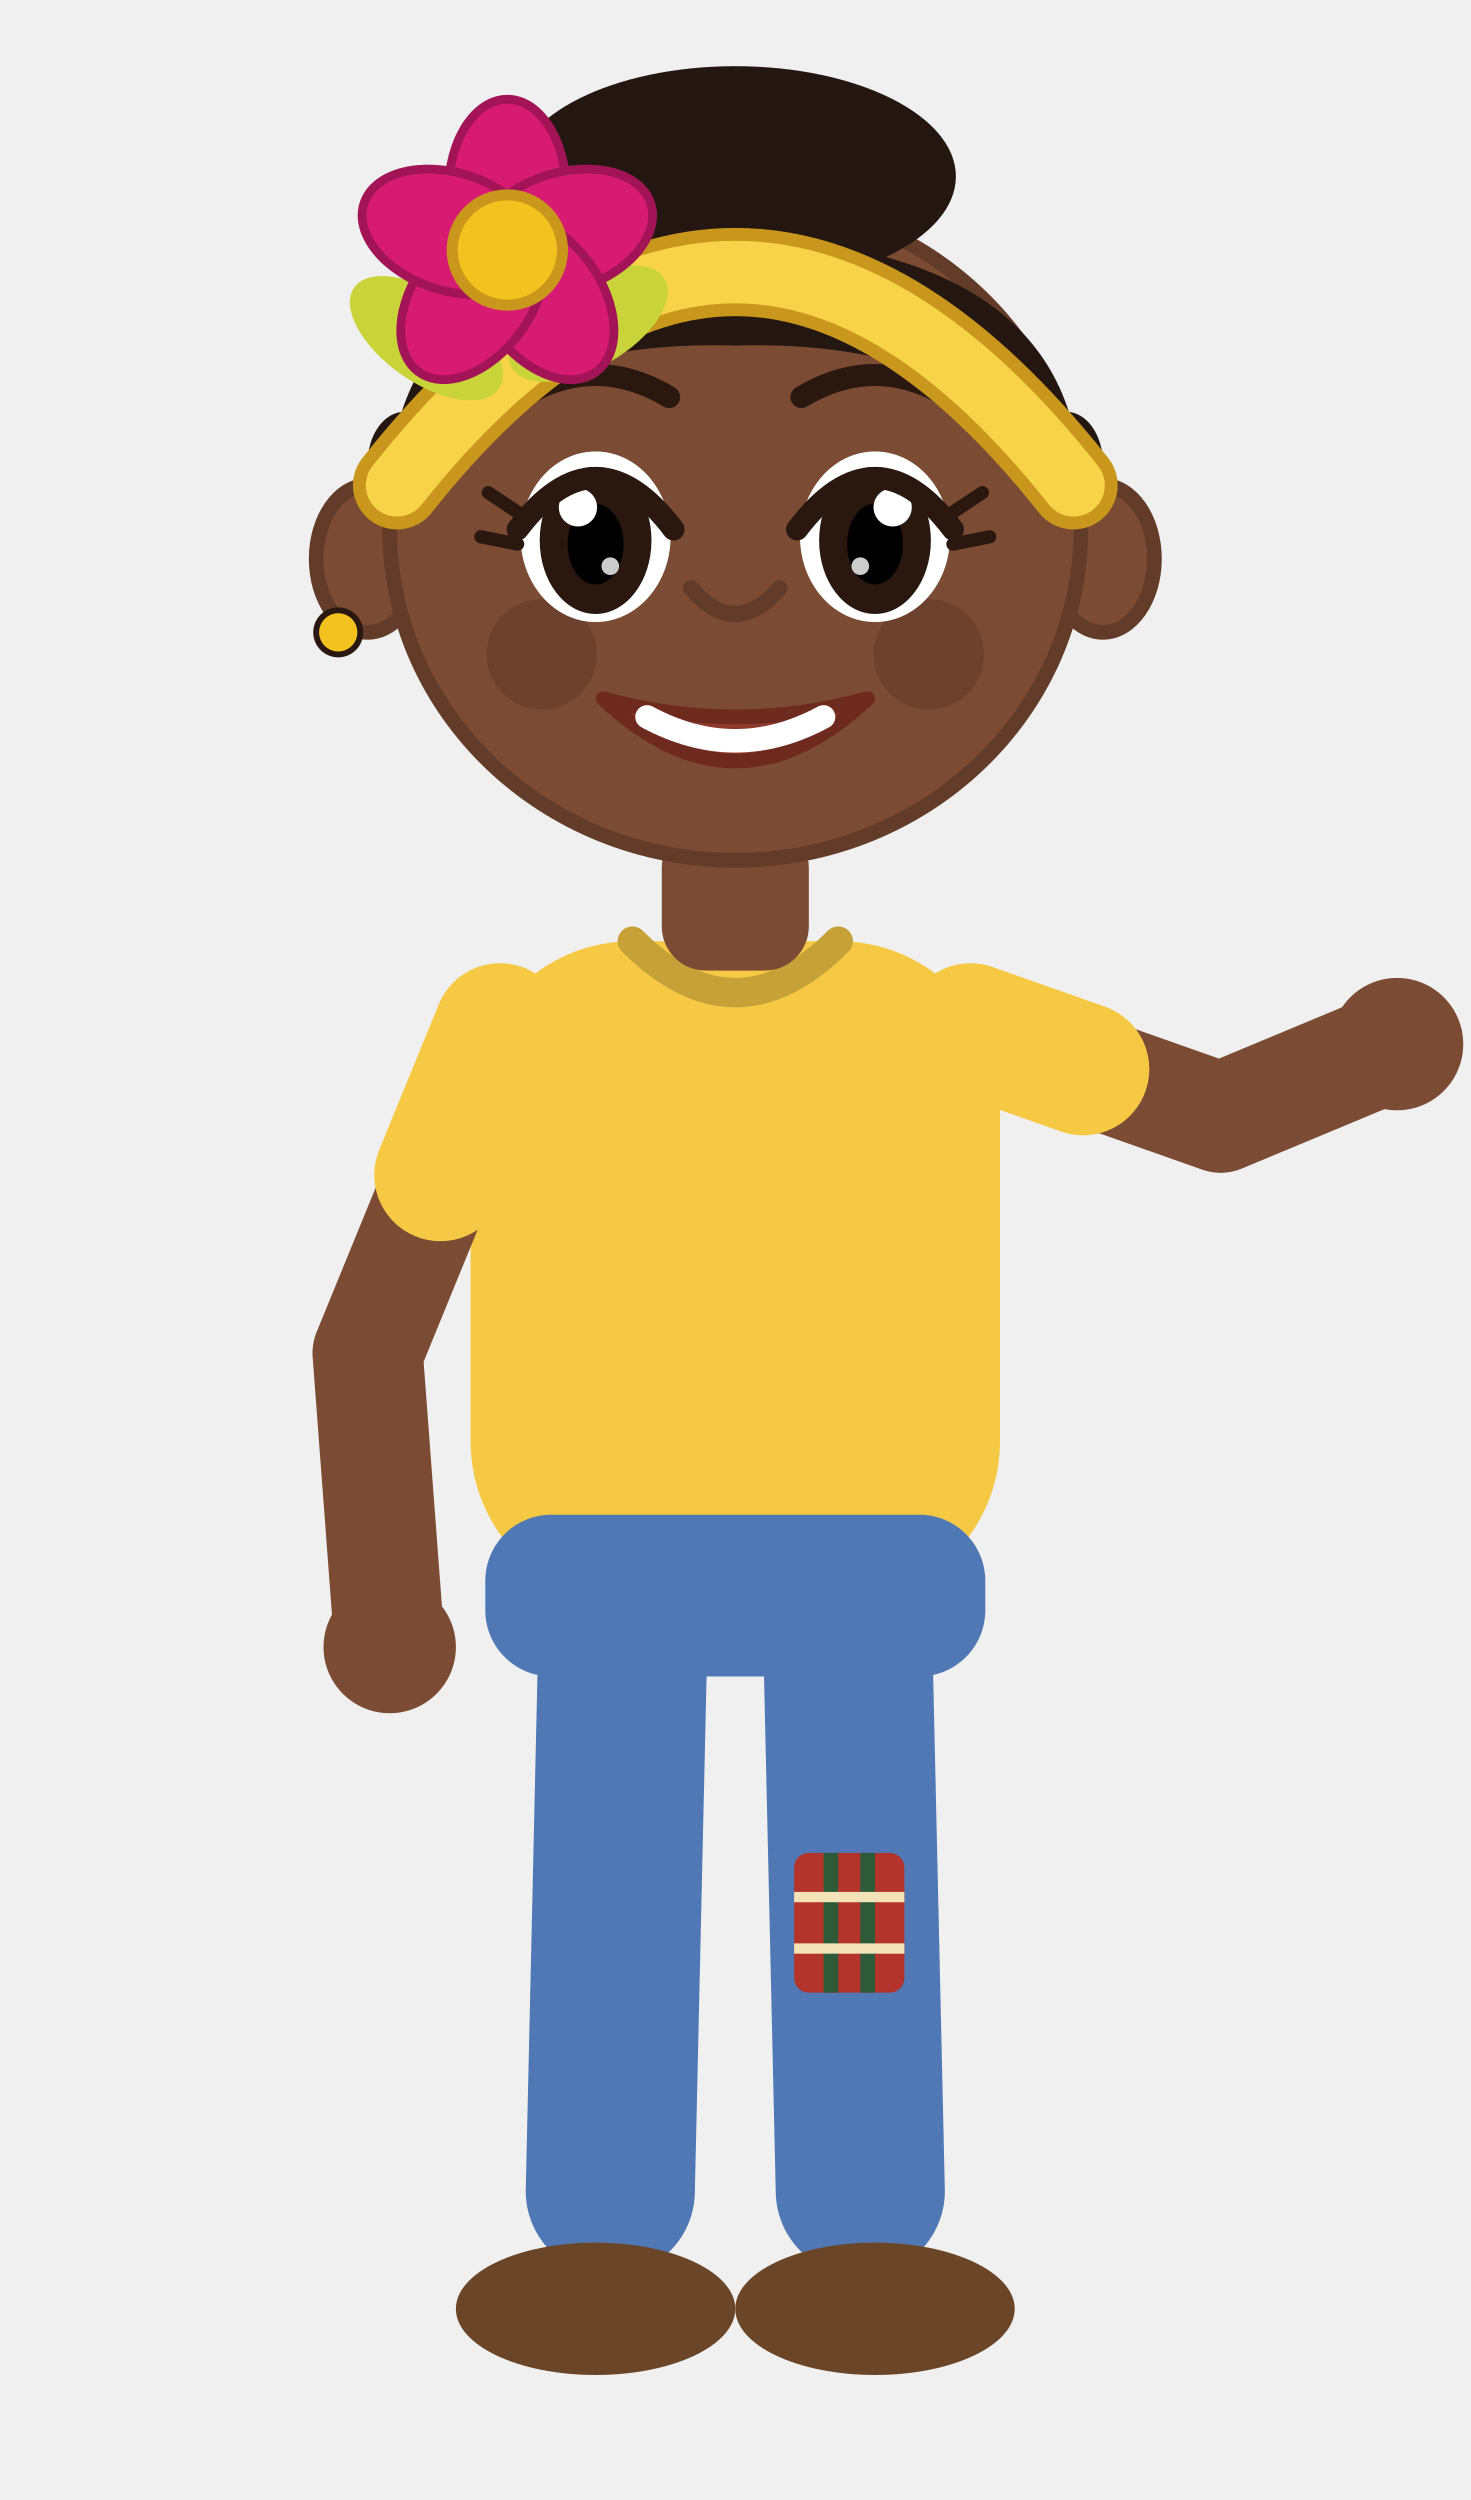
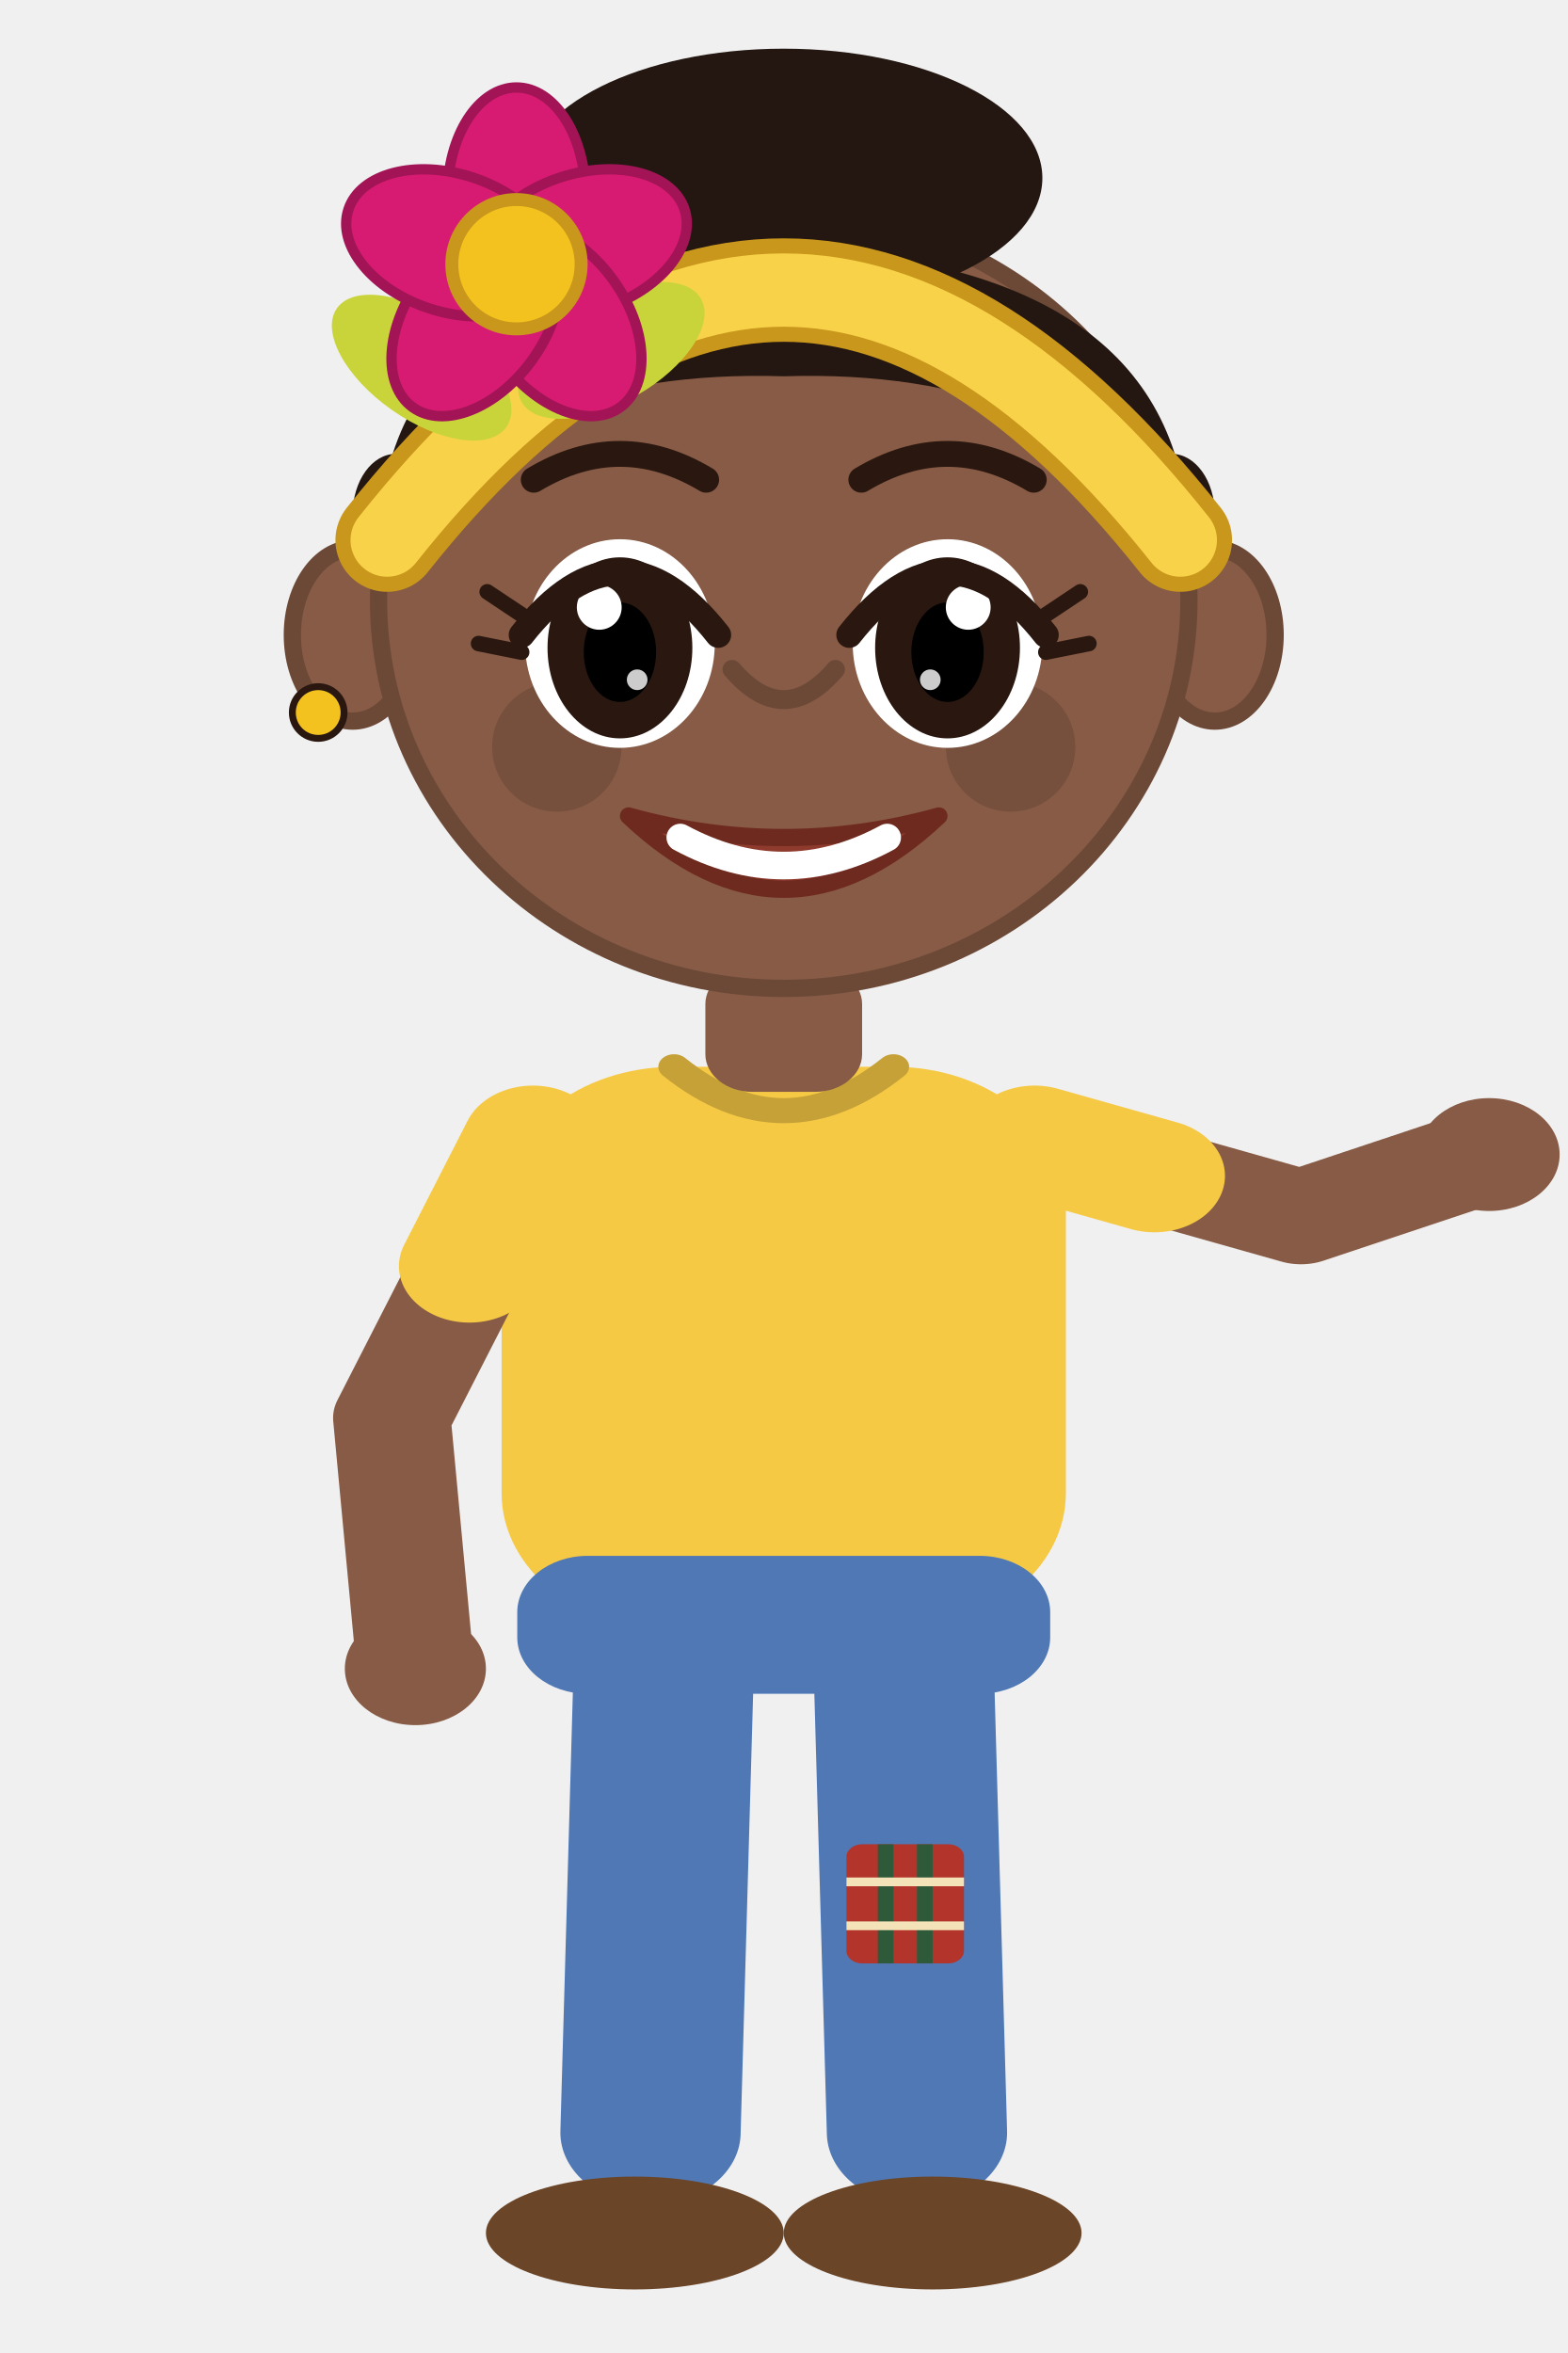
- <svg xmlns="http://www.w3.org/2000/svg" viewBox="0 0 200 340" width="400" height="680" role="img" aria-label="Niña de CIMIENTO">
-   <g stroke="#4F78B5" stroke-width="23" stroke-linecap="round">
-     <line x1="85" y1="210" x2="83" y2="298" />
-     <line x1="115" y1="210" x2="117" y2="298" />
-   </g>
-   <g>
-     <rect x="108" y="252" width="15" height="19" rx="2" fill="#B3342B" />
-     <g stroke="#2F5A3A" stroke-width="2">
-       <line x1="113" y1="252" x2="113" y2="271" />
-       <line x1="118" y1="252" x2="118" y2="271" />
+ <svg xmlns="http://www.w3.org/2000/svg" viewBox="0 -8 200 300" width="453" height="680" role="img" aria-label="Niña de CIMIENTO">
+   <g transform="translate(0 128) scale(1 0.8) translate(0 -128)">
+     <g stroke="#4F78B5" stroke-width="23" stroke-linecap="round">
+       <line x1="85" y1="210" x2="83" y2="298" />
+       <line x1="115" y1="210" x2="117" y2="298" />
    </g>
-     <g stroke="#F4E3B8" stroke-width="1.4">
-       <line x1="108" y1="258" x2="123" y2="258" />
-       <line x1="108" y1="265" x2="123" y2="265" />
+     <g>
+       <rect x="108" y="252" width="15" height="19" rx="2" fill="#B3342B" />
+       <g stroke="#2F5A3A" stroke-width="2">
+         <line x1="113" y1="252" x2="113" y2="271" />
+         <line x1="118" y1="252" x2="118" y2="271" />
+       </g>
+       <g stroke="#F4E3B8" stroke-width="1.4">
+         <line x1="108" y1="258" x2="123" y2="258" />
+         <line x1="108" y1="265" x2="123" y2="265" />
+       </g>
+     </g>
+     <g fill="#6B4528">
+       <ellipse cx="81" cy="314" rx="19" ry="9" />
+       <ellipse cx="119" cy="314" rx="19" ry="9" />
+     </g>
+     <rect x="64" y="128" width="72" height="90" rx="22" fill="#F6C945" />
+     <rect x="66" y="206" width="68" height="22" rx="9" fill="#4F78B5" />
+     <path d="M 86 128 Q 100 142 114 128" stroke="#c5a137" stroke-width="4" fill="none" stroke-linecap="round" />
+     <rect x="90" y="112" width="20" height="20" rx="6" fill="#875B45" />
+     <g stroke-linecap="round" stroke-linejoin="round" fill="none">
+       <g>
+         <polyline points="68,140 50,184 53,224" stroke="#875B45" stroke-width="15" />
+         <line x1="68" y1="140" x2="59.9" y2="159.8" stroke="#F6C945" stroke-width="18" />
+         <circle cx="53" cy="224" r="9" fill="#875B45" stroke="none" />
+       </g>
+       <g>
+         <polyline points="132,140 166,152 190,142" stroke="#875B45" stroke-width="15" />
+         <line x1="132" y1="140" x2="147.3" y2="145.4" stroke="#F6C945" stroke-width="18" />
+         <circle cx="190" cy="142" r="9" fill="#875B45" stroke="none" />
+       </g>
    </g>
  </g>
-   <g fill="#6B4528">
-     <ellipse cx="81" cy="314" rx="19" ry="9" />
-     <ellipse cx="119" cy="314" rx="19" ry="9" />
-   </g>
-   <rect x="64" y="128" width="72" height="90" rx="22" fill="#F6C945" />
-   <rect x="66" y="206" width="68" height="22" rx="9" fill="#4F78B5" />
-   <path d="M 86 128 Q 100 142 114 128" stroke="#c5a137" stroke-width="4" fill="none" stroke-linecap="round" />
-   <rect x="90" y="112" width="20" height="20" rx="6" fill="#7B4B33" />
-   <g stroke-linecap="round" stroke-linejoin="round" fill="none">
+   <g transform="translate(100 118) scale(1.1) translate(-100 -118)">
    <g>
-       <polyline points="68,140 50,184 53,224" stroke="#7B4B33" stroke-width="15" />
-       <line x1="68" y1="140" x2="59.9" y2="159.8" stroke="#F6C945" stroke-width="18" />
-       <circle cx="53" cy="224" r="9" fill="#7B4B33" stroke="none" />
-     </g>
-     <g>
-       <polyline points="132,140 166,152 190,142" stroke="#7B4B33" stroke-width="15" />
-       <line x1="132" y1="140" x2="147.3" y2="145.4" stroke="#F6C945" stroke-width="18" />
-       <circle cx="190" cy="142" r="9" fill="#7B4B33" stroke="none" />
-     </g>
-   </g>
-   <g>
-     <ellipse cx="50" cy="76" rx="7" ry="10" fill="#7B4B33" stroke="#623c29" stroke-width="2" />
-     <ellipse cx="150" cy="76" rx="7" ry="10" fill="#7B4B33" stroke="#623c29" stroke-width="2" />
-     <ellipse cx="100" cy="72" rx="47" ry="45" fill="#7B4B33" stroke="#623c29" stroke-width="2" />
-     <circle cx="73.68" cy="89" r="7.5" fill="#593625" opacity="0.45" />
-     <circle cx="126.32" cy="89" r="7.5" fill="#593625" opacity="0.45" />
-     <g>
-       <ellipse cx="81" cy="73" rx="10.2" ry="11.6" fill="#FFFFFF" />
-       <ellipse cx="81" cy="73.5" rx="7.6" ry="10" fill="#2A1810" />
-       <ellipse cx="81" cy="74" rx="3.8" ry="5.5" fill="#000" />
-       <circle cx="78.6" cy="69" r="2.6" fill="#fff" />
-       <circle cx="83" cy="77" r="1.2" fill="#fff" opacity="0.8" />
-       <path d="M 70.4 72 Q 81 58 91.6 72" stroke="#2A1810" stroke-width="3" fill="none" stroke-linecap="round" />
-       <g stroke="#2A1810" stroke-width="1.8" stroke-linecap="round">
-         <line x1="70.9" y1="70" x2="66.4" y2="67" />
-         <line x1="70.4" y1="74" x2="65.4" y2="73" />
+       <ellipse cx="50" cy="77" rx="7" ry="10" fill="#875B45" stroke="#6c4937" stroke-width="2" />
+       <ellipse cx="150" cy="77" rx="7" ry="10" fill="#875B45" stroke="#6c4937" stroke-width="2" />
+       <ellipse cx="100" cy="73" rx="47" ry="45" fill="#875B45" stroke="#6c4937" stroke-width="2" />
+       <circle cx="73.68" cy="90" r="7.5" fill="#614232" opacity="0.45" />
+       <circle cx="126.32" cy="90" r="7.5" fill="#614232" opacity="0.45" />
+       <g>
+         <ellipse cx="81" cy="78" rx="11" ry="12.1" fill="#FFFFFF" />
+         <ellipse cx="81" cy="78.5" rx="8.4" ry="10.5" fill="#2A1810" />
+         <ellipse cx="81" cy="79" rx="4.2" ry="5.775" fill="#000" />
+         <circle cx="78.6" cy="73.8" r="2.6" fill="#fff" />
+         <circle cx="83" cy="82.2" r="1.2" fill="#fff" opacity="0.8" />
+         <path d="M 69.6 77 Q 81 62.5 92.4 77" stroke="#2A1810" stroke-width="3" fill="none" stroke-linecap="round" />
+         <g stroke="#2A1810" stroke-width="1.8" stroke-linecap="round">
+           <line x1="70.1" y1="75" x2="65.6" y2="72" />
+           <line x1="69.6" y1="79" x2="64.6" y2="78" />
+         </g>
+       </g>
+       <g>
+         <ellipse cx="119" cy="78" rx="11" ry="12.1" fill="#FFFFFF" />
+         <ellipse cx="119" cy="78.5" rx="8.4" ry="10.5" fill="#2A1810" />
+         <ellipse cx="119" cy="79" rx="4.2" ry="5.775" fill="#000" />
+         <circle cx="121.4" cy="73.8" r="2.6" fill="#fff" />
+         <circle cx="117" cy="82.2" r="1.2" fill="#fff" opacity="0.8" />
+         <path d="M 107.6 77 Q 119 62.5 130.4 77" stroke="#2A1810" stroke-width="3" fill="none" stroke-linecap="round" />
+         <g stroke="#2A1810" stroke-width="1.8" stroke-linecap="round">
+           <line x1="129.9" y1="75" x2="134.4" y2="72" />
+           <line x1="130.4" y1="79" x2="135.4" y2="78" />
+         </g>
+       </g>
+       <g stroke="#2A1810" stroke-width="3" fill="none" stroke-linecap="round">
+         <path d="M 71 59 Q 81 53 91 59" />
+         <path d="M 109 59 Q 119 53 129 59" />
+       </g>
+       <path d="M 94 81 Q 100 88 106 81" stroke="#6c4937" stroke-width="2.2" fill="none" stroke-linecap="round" />
+       <g>
+         <path d="M 82 98 Q 100 115 118 98 Q 100 103 82 98 Z" fill="#8E3B2D" stroke="#6F2A1F" stroke-width="2" stroke-linejoin="round" />
+         <path d="M 88 100.5 Q 100 107 112 100.5" stroke="#fff" stroke-width="3.2" fill="none" stroke-linecap="round" />
      </g>
    </g>
+     <ellipse cx="100" cy="24" rx="30" ry="15" fill="#241711" />
+     <path d="M 53 66 Q 54 34 100 32 Q 146 34 147 66 Q 132 46 100 47 Q 68 46 53 66 Z" fill="#241711" />
+     <ellipse cx="55" cy="63" rx="5" ry="7" fill="#241711" />
+     <ellipse cx="145" cy="63" rx="5" ry="7" fill="#241711" />
+     <path d="M 54 66 Q 100 8 146 66" stroke="#C9971B" stroke-width="12" fill="none" stroke-linecap="round" />
+     <path d="M 54 66 Q 100 8 146 66" stroke="#F8D34A" stroke-width="8.5" fill="none" stroke-linecap="round" />
    <g>
-       <ellipse cx="119" cy="73" rx="10.2" ry="11.6" fill="#FFFFFF" />
-       <ellipse cx="119" cy="73.5" rx="7.6" ry="10" fill="#2A1810" />
-       <ellipse cx="119" cy="74" rx="3.8" ry="5.5" fill="#000" />
-       <circle cx="121.4" cy="69" r="2.6" fill="#fff" />
-       <circle cx="117" cy="77" r="1.2" fill="#fff" opacity="0.8" />
-       <path d="M 108.4 72 Q 119 58 129.6 72" stroke="#2A1810" stroke-width="3" fill="none" stroke-linecap="round" />
-       <g stroke="#2A1810" stroke-width="1.8" stroke-linecap="round">
-         <line x1="129.1" y1="70" x2="133.6" y2="67" />
-         <line x1="129.6" y1="74" x2="134.6" y2="73" />
-       </g>
+       <ellipse cx="58" cy="46" rx="12" ry="6" fill="#C9D43A" transform="rotate(35 58 46)" />
+       <ellipse cx="80" cy="44" rx="12" ry="6" fill="#C9D43A" transform="rotate(-30 80 44)" />
+       <ellipse cx="69" cy="26" rx="8" ry="12.5" fill="#D81B72" stroke="#a21456" stroke-width="1.2" transform="rotate(0 69 34)" />
+       <ellipse cx="69" cy="26" rx="8" ry="12.5" fill="#D81B72" stroke="#a21456" stroke-width="1.2" transform="rotate(72 69 34)" />
+       <ellipse cx="69" cy="26" rx="8" ry="12.5" fill="#D81B72" stroke="#a21456" stroke-width="1.2" transform="rotate(144 69 34)" />
+       <ellipse cx="69" cy="26" rx="8" ry="12.5" fill="#D81B72" stroke="#a21456" stroke-width="1.2" transform="rotate(216 69 34)" />
+       <ellipse cx="69" cy="26" rx="8" ry="12.5" fill="#D81B72" stroke="#a21456" stroke-width="1.2" transform="rotate(288 69 34)" />
+       <circle cx="69" cy="34" r="7.5" fill="#F4C21E" stroke="#C9971B" stroke-width="1.5" />
    </g>
-     <g stroke="#2A1810" stroke-width="3" fill="none" stroke-linecap="round">
-       <path d="M 71 54 Q 81 48 91 54" />
-       <path d="M 109 54 Q 119 48 129 54" />
-     </g>
-     <path d="M 94 80 Q 100 87 106 80" stroke="#623c29" stroke-width="2.2" fill="none" stroke-linecap="round" />
-     <g>
-       <path d="M 82 95 Q 100 112 118 95 Q 100 100 82 95 Z" fill="#8E3B2D" stroke="#6F2A1F" stroke-width="2" stroke-linejoin="round" />
-       <path d="M 88 97.5 Q 100 104 112 97.5" stroke="#fff" stroke-width="3.2" fill="none" stroke-linecap="round" />
-     </g>
+     <circle cx="46" cy="86" r="3" fill="#F4C21E" stroke="#2A1810" stroke-width="0.8" />
  </g>
-   <ellipse cx="100" cy="24" rx="30" ry="15" fill="#241711" />
-   <path d="M 53 66 Q 54 34 100 32 Q 146 34 147 66 Q 132 46 100 47 Q 68 46 53 66 Z" fill="#241711" />
-   <ellipse cx="55" cy="63" rx="5" ry="7" fill="#241711" />
-   <ellipse cx="145" cy="63" rx="5" ry="7" fill="#241711" />
-   <path d="M 54 66 Q 100 8 146 66" stroke="#C9971B" stroke-width="12" fill="none" stroke-linecap="round" />
-   <path d="M 54 66 Q 100 8 146 66" stroke="#F8D34A" stroke-width="8.5" fill="none" stroke-linecap="round" />
-   <g>
-     <ellipse cx="58" cy="46" rx="12" ry="6" fill="#C9D43A" transform="rotate(35 58 46)" />
-     <ellipse cx="80" cy="44" rx="12" ry="6" fill="#C9D43A" transform="rotate(-30 80 44)" />
-     <ellipse cx="69" cy="26" rx="8" ry="12.5" fill="#D81B72" stroke="#a21456" stroke-width="1.2" transform="rotate(0 69 34)" />
-     <ellipse cx="69" cy="26" rx="8" ry="12.5" fill="#D81B72" stroke="#a21456" stroke-width="1.2" transform="rotate(72 69 34)" />
-     <ellipse cx="69" cy="26" rx="8" ry="12.5" fill="#D81B72" stroke="#a21456" stroke-width="1.2" transform="rotate(144 69 34)" />
-     <ellipse cx="69" cy="26" rx="8" ry="12.5" fill="#D81B72" stroke="#a21456" stroke-width="1.2" transform="rotate(216 69 34)" />
-     <ellipse cx="69" cy="26" rx="8" ry="12.5" fill="#D81B72" stroke="#a21456" stroke-width="1.2" transform="rotate(288 69 34)" />
-     <circle cx="69" cy="34" r="7.5" fill="#F4C21E" stroke="#C9971B" stroke-width="1.5" />
-   </g>
-   <circle cx="46" cy="86" r="3" fill="#F4C21E" stroke="#2A1810" stroke-width="0.8" />
</svg>
